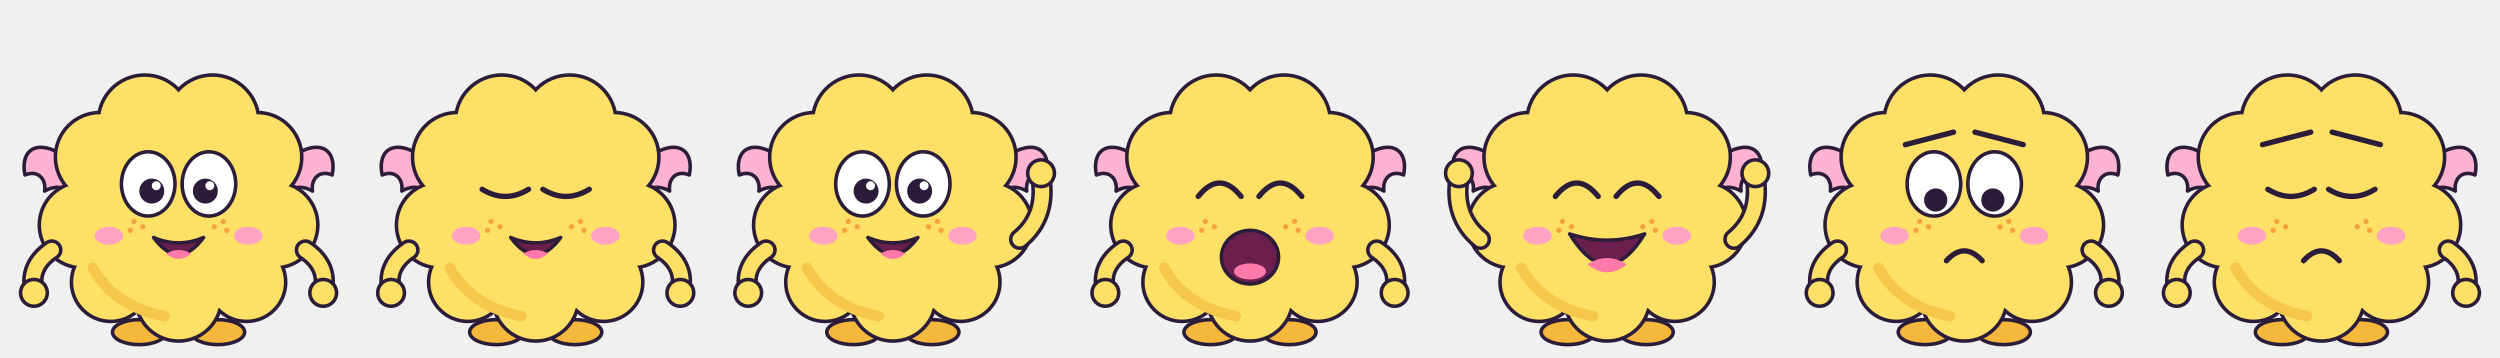
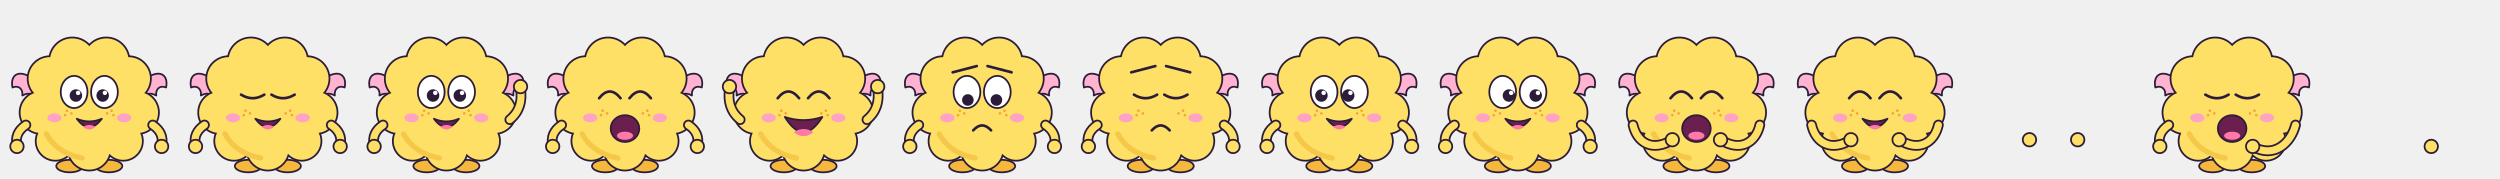
- <svg xmlns="http://www.w3.org/2000/svg" viewBox="0 0 2800 400" width="2800" height="400">
+ <svg xmlns="http://www.w3.org/2000/svg" viewBox="0 0 5600 400" width="5600" height="400">
  <defs>
    <g id="fluff">
      <circle cx="200" cy="236" r="118" />
      <circle cx="112" cy="176" r="48" />
      <circle cx="162" cy="136" r="50" />
      <circle cx="238" cy="136" r="50" />
      <circle cx="288" cy="176" r="48" />
      <circle cx="92" cy="252" r="46" />
      <circle cx="308" cy="252" r="46" />
      <circle cx="124" cy="316" r="42" />
      <circle cx="276" cy="316" r="42" />
      <circle cx="200" cy="334" r="46" />
    </g>
    <g id="back">
      <path d="M82 182 C42 150 22 168 28 196 C42 190 52 200 50 214 C64 206 76 210 84 222 Z" fill="#ffb3d1" />
      <path d="M318 182 C358 150 378 168 372 196 C358 190 348 200 350 214 C336 206 324 210 316 222 Z" fill="#ffb3d1" />
      <ellipse cx="156" cy="372" rx="30" ry="14" fill="#f5b83d" />
      <ellipse cx="244" cy="372" rx="30" ry="14" fill="#f5b83d" />
      <use href="#fluff" fill="#ffe066" stroke-width="8" />
      <use href="#fluff" fill="#ffe066" stroke="none" />
      <path d="M104 300 C120 330 150 348 184 354" fill="none" stroke="#f5c84a" stroke-width="12" />
      <g fill="#f5a33d" stroke="none">
        <circle cx="150" cy="248" r="3" />
        <circle cx="160" cy="254" r="3" />
        <circle cx="146" cy="258" r="3" />
        <circle cx="250" cy="248" r="3" />
        <circle cx="240" cy="254" r="3" />
        <circle cx="254" cy="258" r="3" />
      </g>
      <ellipse cx="122" cy="264" rx="16" ry="10" fill="#ffa3c4" stroke="none" />
      <ellipse cx="278" cy="264" rx="16" ry="10" fill="#ffa3c4" stroke="none" />
    </g>
    <g id="eyes-open">
      <ellipse cx="166" cy="206" rx="30" ry="36" fill="#ffffff" />
      <ellipse cx="234" cy="206" rx="30" ry="36" fill="#ffffff" />
      <circle cx="170" cy="214" r="14" fill="#2b1d3a" stroke="none" />
      <circle cx="230" cy="214" r="14" fill="#2b1d3a" stroke="none" />
      <circle cx="175" cy="208" r="5" fill="#ffffff" stroke="none" />
      <circle cx="235" cy="208" r="5" fill="#ffffff" stroke="none" />
    </g>
    <g id="eyes-closed" fill="none" stroke-width="6">
      <path d="M140 212 Q166 228 192 212" />
      <path d="M208 212 Q234 228 260 212" />
    </g>
    <g id="eyes-happy" fill="none" stroke-width="6">
      <path d="M142 220 Q166 190 190 220" />
      <path d="M210 220 Q234 190 258 220" />
    </g>
    <g id="mouth-smile">
      <path d="M172 266 Q200 304 228 266 Q200 278 172 266 Z" fill="#6b1f4f" />
      <path d="M186 284 Q200 276 214 284 Q200 296 186 284 Z" fill="#ff7aa8" stroke="none" />
    </g>
    <g id="mouth-chomp">
      <ellipse cx="200" cy="288" rx="32" ry="30" fill="#6b1f4f" />
      <ellipse cx="200" cy="304" rx="18" ry="9" fill="#ff7aa8" stroke="none" />
    </g>
    <g id="mouth-grin">
      <path d="M158 262 Q200 330 242 262 Q200 276 158 262 Z" fill="#6b1f4f" />
      <path d="M178 296 Q200 282 222 296 Q200 314 178 296 Z" fill="#ff7aa8" stroke="none" />
    </g>
    <g id="arm-left-down">
      <path d="M58 280 C40 292 34 308 38 324" fill="none" stroke-width="24" />
      <path d="M58 280 C40 292 34 308 38 324" fill="none" stroke="#ffe066" stroke-width="16" />
      <circle cx="38" cy="328" r="15" fill="#ffe066" />
    </g>
    <g id="arm-right-down">
      <path d="M342 280 C360 292 366 308 362 324" fill="none" stroke-width="24" />
      <path d="M342 280 C360 292 366 308 362 324" fill="none" stroke="#ffe066" stroke-width="16" />
      <circle cx="362" cy="328" r="15" fill="#ffe066" />
    </g>
    <g id="arm-left-up">
      <path d="M58 268 C36 250 30 226 34 200" fill="none" stroke-width="24" />
      <path d="M58 268 C36 250 30 226 34 200" fill="none" stroke="#ffe066" stroke-width="16" />
      <circle cx="34" cy="194" r="15" fill="#ffe066" />
    </g>
    <g id="arm-right-up">
      <path d="M342 268 C364 250 370 226 366 200" fill="none" stroke-width="24" />
      <path d="M342 268 C364 250 370 226 366 200" fill="none" stroke="#ffe066" stroke-width="16" />
      <circle cx="366" cy="194" r="15" fill="#ffe066" />
    </g>
    <g id="eyes-sad">
      <ellipse cx="166" cy="206" rx="30" ry="36" fill="#ffffff" />
      <ellipse cx="234" cy="206" rx="30" ry="36" fill="#ffffff" />
      <circle cx="168" cy="224" r="13" fill="#2b1d3a" stroke="none" />
      <circle cx="232" cy="224" r="13" fill="#2b1d3a" stroke="none" />
    </g>
    <g id="brows-sad">
      <path d="M134 162 L188 148 M212 148 L266 162" fill="none" stroke-width="6" />
    </g>
    <g id="mouth-frown">
      <path d="M180 292 Q200 270 220 292" fill="none" stroke-width="6" />
    </g>
+     <g id="eyes-look-left">
+       <ellipse cx="166" cy="206" rx="30" ry="36" fill="#ffffff" />
+       <ellipse cx="234" cy="206" rx="30" ry="36" fill="#ffffff" />
+       <circle cx="160" cy="214" r="14" fill="#2b1d3a" stroke="none" />
+       <circle cx="220" cy="214" r="14" fill="#2b1d3a" stroke="none" />
+       <circle cx="165" cy="208" r="5" fill="#ffffff" stroke="none" />
+       <circle cx="225" cy="208" r="5" fill="#ffffff" stroke="none" />
+     </g>
+     <g id="eyes-look-right">
+       <ellipse cx="166" cy="206" rx="30" ry="36" fill="#ffffff" />
+       <ellipse cx="234" cy="206" rx="30" ry="36" fill="#ffffff" />
+       <circle cx="180" cy="214" r="14" fill="#2b1d3a" stroke="none" />
+       <circle cx="240" cy="214" r="14" fill="#2b1d3a" stroke="none" />
+       <circle cx="185" cy="208" r="5" fill="#ffffff" stroke="none" />
+       <circle cx="245" cy="208" r="5" fill="#ffffff" stroke="none" />
+     </g>
+     <g id="arm-left-hold">
+       <path d="M58 280 C67 320 102 341 146 313" fill="none" stroke-width="24" />
+       <path d="M58 280 C67 320 102 341 146 313" fill="none" stroke="#ffe066" stroke-width="16" />
+       <circle cx="146" cy="313" r="15" fill="#ffe066" />
+     </g>
+     <g id="arm-right-hold">
+       <path d="M342 280 C333 320 298 341 254 313" fill="none" stroke-width="24" />
+       <path d="M342 280 C333 320 298 341 254 313" fill="none" stroke="#ffe066" stroke-width="16" />
+       <circle cx="254" cy="313" r="15" fill="#ffe066" />
+     </g>
+     <g id="hands-hold">
+       <circle cx="146" cy="313" r="15" fill="#ffe066" />
+       <circle cx="254" cy="313" r="15" fill="#ffe066" />
+     </g>
+     <g id="arm-right-drink">
+       <path d="M342 280 C332 320 294 356 246 328" fill="none" stroke-width="24" />
+       <path d="M342 280 C332 320 294 356 246 328" fill="none" stroke="#ffe066" stroke-width="16" />
+       <circle cx="246" cy="328" r="15" fill="#ffe066" />
+     </g>
+     <g id="hand-drink">
+       <circle cx="246" cy="328" r="15" fill="#ffe066" />
+     </g>
  </defs>
  <g stroke="#2b1d3a" stroke-width="4" stroke-linejoin="round" stroke-linecap="round">
    <g>
      <use href="#back" />
      <use href="#eyes-open" />
      <use href="#mouth-smile" />
      <use href="#arm-left-down" />
      <use href="#arm-right-down" />
    </g>
    <g transform="translate(400 0)">
      <use href="#back" />
      <use href="#eyes-closed" />
      <use href="#mouth-smile" />
      <use href="#arm-left-down" />
      <use href="#arm-right-down" />
    </g>
    <g transform="translate(800 0)">
      <use href="#back" />
      <use href="#eyes-open" />
      <use href="#mouth-smile" />
      <use href="#arm-left-down" />
      <use href="#arm-right-up" />
    </g>
    <g transform="translate(1200 0)">
      <use href="#back" />
      <use href="#eyes-happy" />
      <use href="#mouth-chomp" />
      <use href="#arm-left-down" />
      <use href="#arm-right-down" />
    </g>
    <g transform="translate(1600 0)">
      <use href="#back" />
      <use href="#eyes-happy" />
      <use href="#mouth-grin" />
      <use href="#arm-left-up" />
      <use href="#arm-right-up" />
    </g>
    <g transform="translate(2000 0)">
      <use href="#back" />
      <use href="#eyes-sad" />
      <use href="#brows-sad" />
      <use href="#mouth-frown" />
      <use href="#arm-left-down" />
      <use href="#arm-right-down" />
    </g>
    <g transform="translate(2400 0)">
      <use href="#back" />
      <use href="#eyes-closed" />
      <use href="#brows-sad" />
      <use href="#mouth-frown" />
      <use href="#arm-left-down" />
      <use href="#arm-right-down" />
    </g>
+     <g transform="translate(2800 0)">
+       <use href="#back" />
+       <use href="#eyes-look-left" />
+       <use href="#mouth-smile" />
+       <use href="#arm-left-down" />
+       <use href="#arm-right-down" />
+     </g>
+     <g transform="translate(3200 0)">
+       <use href="#back" />
+       <use href="#eyes-look-right" />
+       <use href="#mouth-smile" />
+       <use href="#arm-left-down" />
+       <use href="#arm-right-down" />
+     </g>
+     <g transform="translate(3600 0)">
+       <use href="#back" />
+       <use href="#eyes-happy" />
+       <use href="#mouth-chomp" />
+       <use href="#arm-left-hold" />
+       <use href="#arm-right-hold" />
+     </g>
+     <g transform="translate(4000 0)">
+       <use href="#back" />
+       <use href="#eyes-happy" />
+       <use href="#mouth-smile" />
+       <use href="#arm-left-hold" />
+       <use href="#arm-right-hold" />
+     </g>
+     <g transform="translate(4400 0)">
+       <use href="#hands-hold" />
+     </g>
+     <g transform="translate(4800 0)">
+       <use href="#back" />
+       <use href="#eyes-closed" />
+       <use href="#mouth-chomp" />
+       <use href="#arm-left-down" />
+       <use href="#arm-right-drink" />
+     </g>
+     <g transform="translate(5200 0)">
+       <use href="#hand-drink" />
+     </g>
  </g>
</svg>
